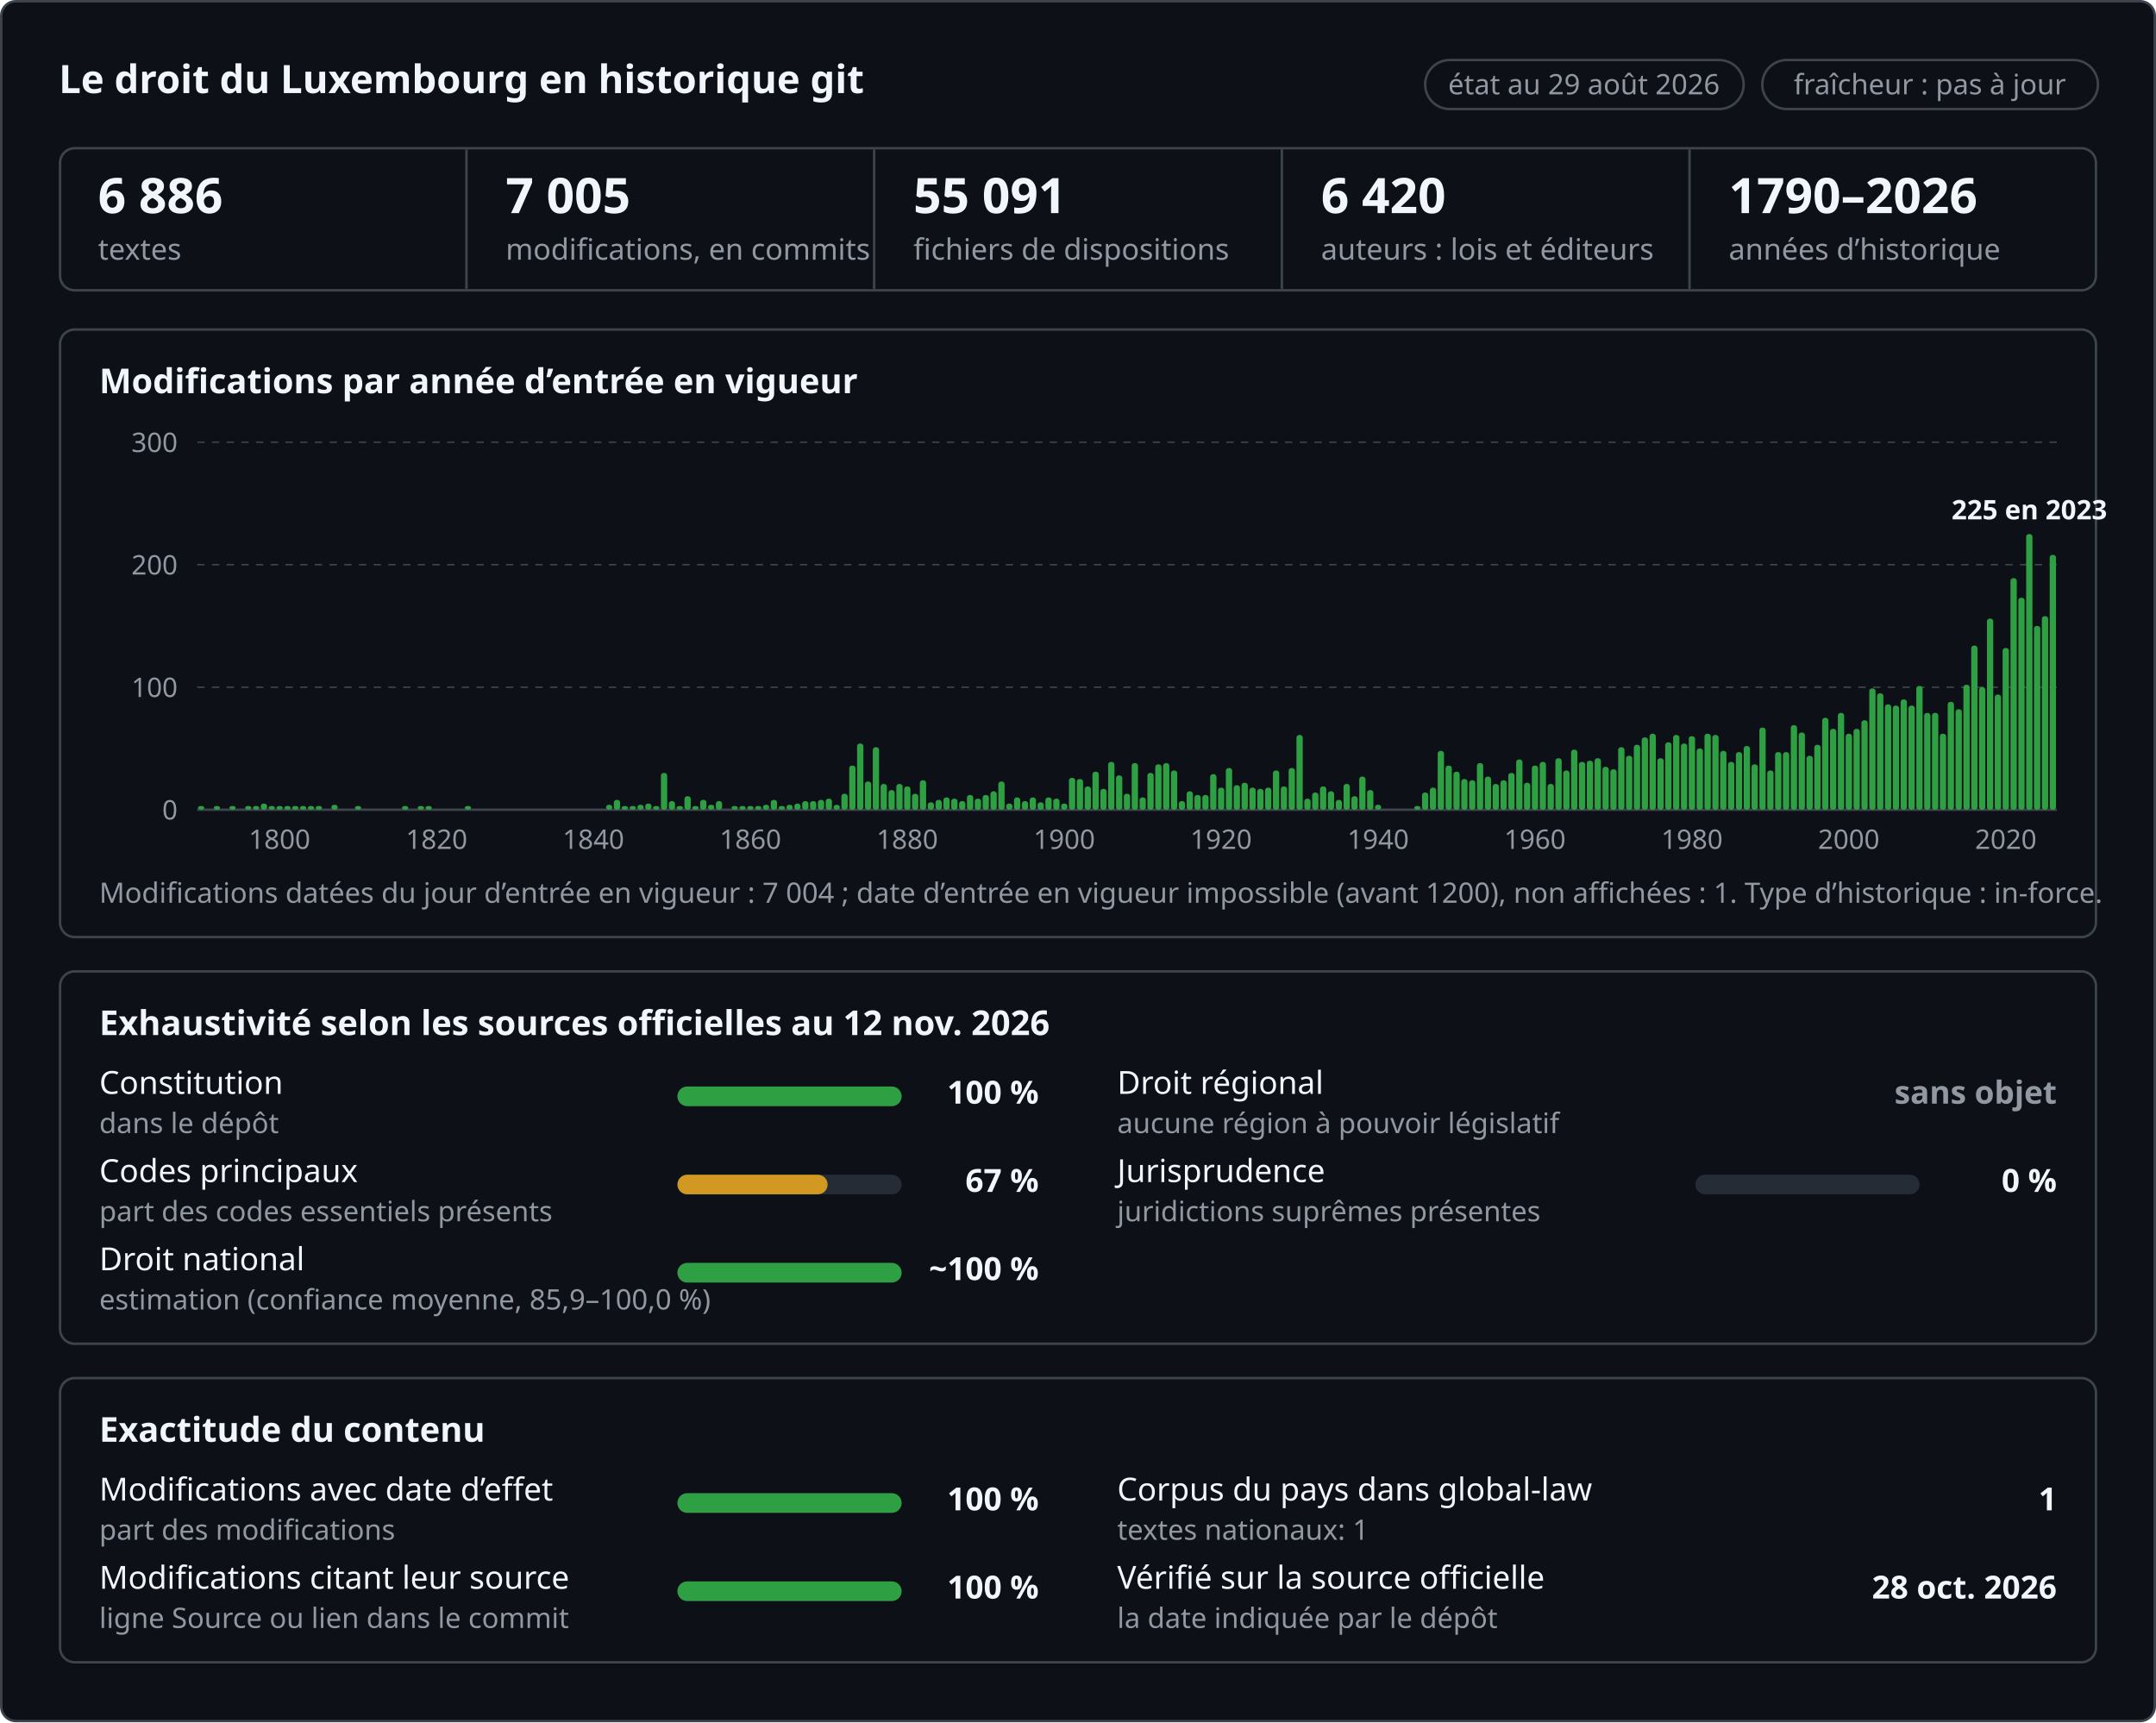
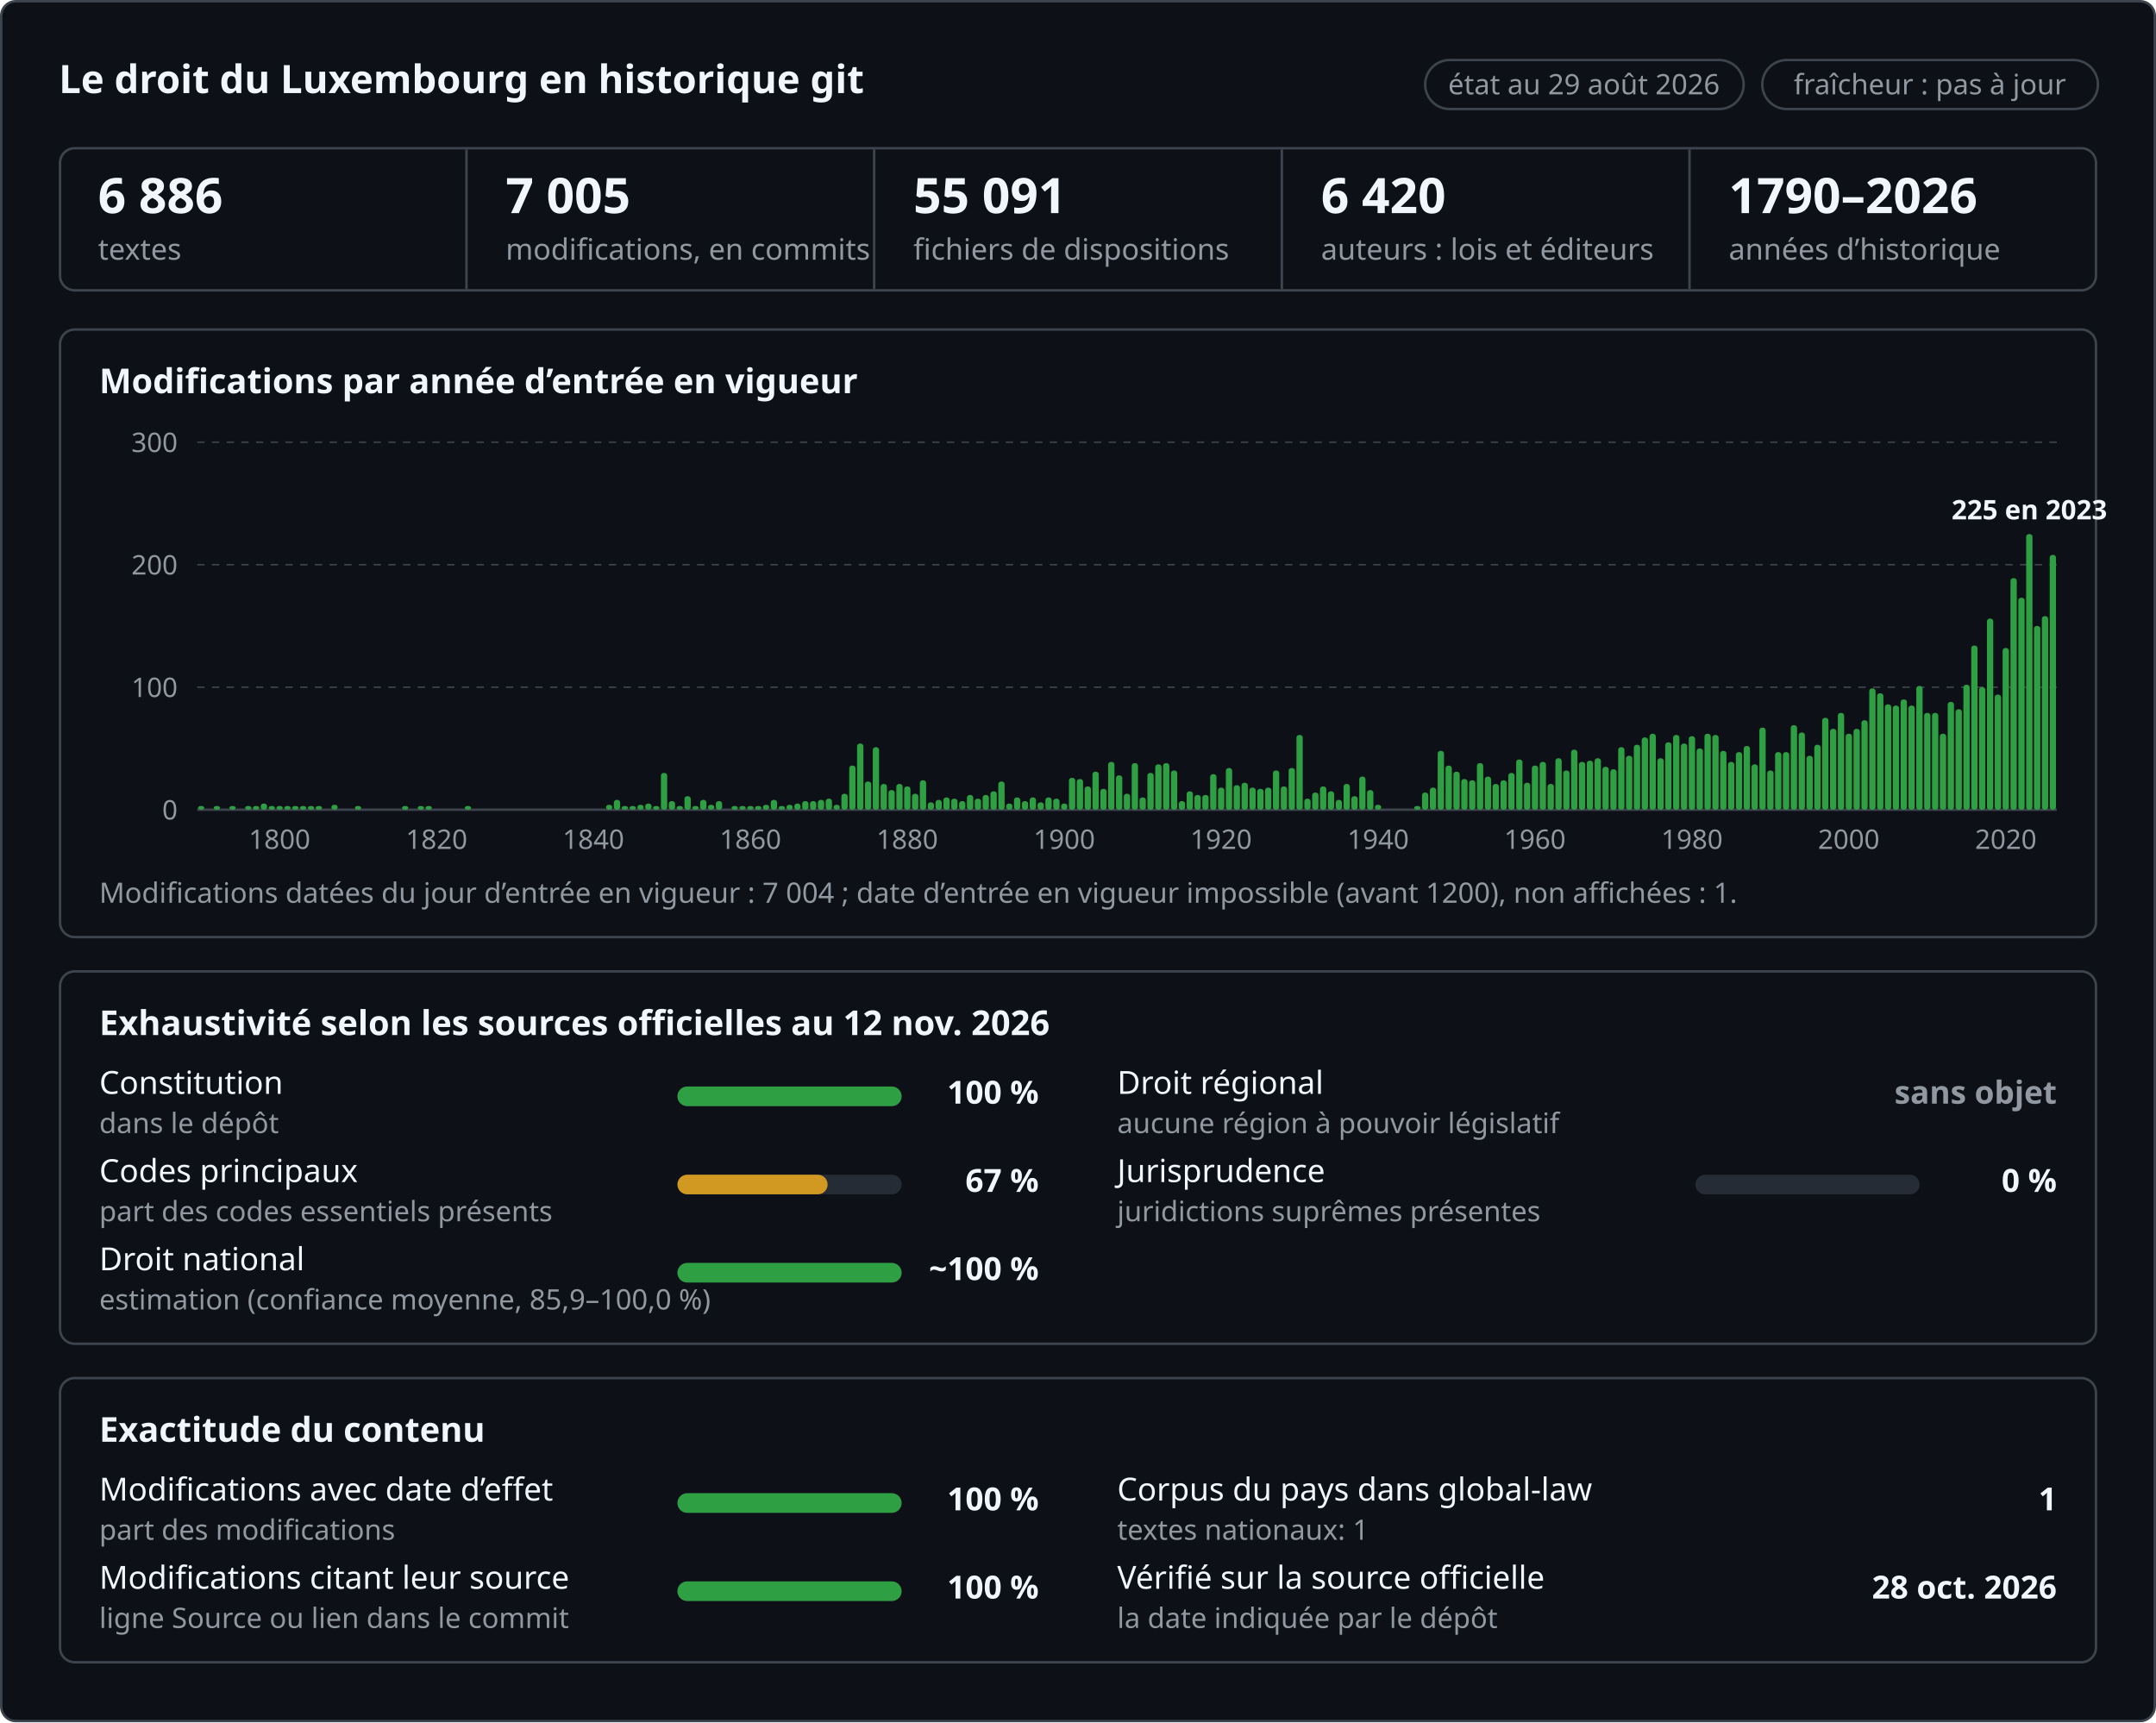
<svg xmlns="http://www.w3.org/2000/svg" width="880" height="703" viewBox="0 0 880 703" font-family="-apple-system,BlinkMacSystemFont,Segoe UI,Noto Sans,Helvetica,Arial,sans-serif">
  <rect x="0.5" y="0.5" width="879" height="702" rx="6" fill="#0d1117" stroke="#3d444d" />
  <text x="24" y="38" font-size="16" font-weight="600" fill="#f0f6fc">Le droit du Luxembourg en historique git</text>
  <rect x="581.7" y="24.5" width="130" height="20" rx="10" fill="none" stroke="#3d444d" />
  <text x="646.5" y="38.5" font-size="11.5" font-weight="500" text-anchor="middle" fill="#9198a1">état au 29 août 2026</text>
  <rect x="719.3" y="24.5" width="137" height="20" rx="10" fill="none" stroke="#3d444d" />
  <text x="787.7" y="38.5" font-size="11.5" font-weight="500" text-anchor="middle" fill="#9198a1">fraîcheur : pas à jour</text>
  <rect x="24.5" y="60.5" width="831" height="58" rx="6" fill="#0d1117" stroke="#3d444d" />
  <text x="40.0" y="87" font-size="20" font-weight="600" fill="#f0f6fc">6 886</text>
  <text x="40.0" y="106" font-size="12" fill="#9198a1">textes</text>
  <line x1="190.4" y1="61" x2="190.4" y2="118" stroke="#3d444d" />
  <text x="206.4" y="87" font-size="20" font-weight="600" fill="#f0f6fc">7 005</text>
  <text x="206.4" y="106" font-size="12" fill="#9198a1">modifications, en commits</text>
  <line x1="356.8" y1="61" x2="356.8" y2="118" stroke="#3d444d" />
  <text x="372.8" y="87" font-size="20" font-weight="600" fill="#f0f6fc">55 091</text>
  <text x="372.8" y="106" font-size="12" fill="#9198a1">fichiers de dispositions</text>
  <line x1="523.2" y1="61" x2="523.2" y2="118" stroke="#3d444d" />
  <text x="539.2" y="87" font-size="20" font-weight="600" fill="#f0f6fc">6 420</text>
  <text x="539.2" y="106" font-size="12" fill="#9198a1">auteurs : lois et éditeurs</text>
  <line x1="689.6" y1="61" x2="689.6" y2="118" stroke="#3d444d" />
  <text x="705.6" y="87" font-size="20" font-weight="600" fill="#f0f6fc">1790–2026</text>
  <text x="705.6" y="106" font-size="12" fill="#9198a1">années d’historique</text>
  <rect x="24.5" y="134.5" width="831" height="248" rx="6" fill="#0d1117" stroke="#3d444d" />
  <text x="40.5" y="160.5" font-size="14" font-weight="600" fill="#f0f6fc">Modifications par année d’entrée en vigueur</text>
  <line x1="80.5" y1="330.5" x2="839.5" y2="330.5" stroke="#3d444d" stroke-width="1" />
  <text x="72.5" y="334.5" font-size="11" text-anchor="end" fill="#9198a1">0</text>
  <line x1="80.5" y1="280.5" x2="839.5" y2="280.5" stroke="#3d444d" stroke-width="0.6" stroke-dasharray="3 3" />
  <text x="72.5" y="284.5" font-size="11" text-anchor="end" fill="#9198a1">100</text>
  <line x1="80.5" y1="230.5" x2="839.5" y2="230.5" stroke="#3d444d" stroke-width="0.6" stroke-dasharray="3 3" />
  <text x="72.5" y="234.5" font-size="11" text-anchor="end" fill="#9198a1">200</text>
  <line x1="80.5" y1="180.5" x2="839.5" y2="180.5" stroke="#3d444d" stroke-width="0.6" stroke-dasharray="3 3" />
  <text x="72.5" y="184.5" font-size="11" text-anchor="end" fill="#9198a1">300</text>
  <rect x="80.82" y="329.0" width="2.56" height="1.5" rx="1.1" fill="#2ea043" />
  <rect x="87.23" y="329.0" width="2.56" height="1.5" rx="1.1" fill="#2ea043" />
  <rect x="93.63" y="329.0" width="2.56" height="1.5" rx="1.1" fill="#2ea043" />
  <rect x="100.04" y="329.0" width="2.56" height="1.5" rx="1.1" fill="#2ea043" />
  <rect x="103.24" y="329.0" width="2.56" height="1.5" rx="1.1" fill="#2ea043" />
  <rect x="106.44" y="328.0" width="2.56" height="2.5" rx="1.1" fill="#2ea043" />
  <rect x="109.64" y="329.0" width="2.56" height="1.5" rx="1.1" fill="#2ea043" />
  <rect x="112.85" y="329.0" width="2.56" height="1.5" rx="1.1" fill="#2ea043" />
  <text x="114.1" y="346.5" font-size="11" text-anchor="middle" fill="#9198a1">1800</text>
  <rect x="116.05" y="329.0" width="2.56" height="1.5" rx="1.1" fill="#2ea043" />
  <rect x="119.25" y="329.0" width="2.56" height="1.5" rx="1.1" fill="#2ea043" />
  <rect x="122.45" y="329.0" width="2.56" height="1.5" rx="1.1" fill="#2ea043" />
  <rect x="125.66" y="329.0" width="2.56" height="1.5" rx="1.1" fill="#2ea043" />
  <rect x="128.86" y="329.0" width="2.56" height="1.5" rx="1.1" fill="#2ea043" />
  <rect x="135.26" y="328.5" width="2.56" height="2.0" rx="1.1" fill="#2ea043" />
  <rect x="144.87" y="329.0" width="2.56" height="1.5" rx="1.1" fill="#2ea043" />
  <rect x="164.09" y="329.0" width="2.56" height="1.5" rx="1.1" fill="#2ea043" />
  <rect x="170.49" y="329.0" width="2.56" height="1.5" rx="1.1" fill="#2ea043" />
  <rect x="173.69" y="329.0" width="2.56" height="1.5" rx="1.1" fill="#2ea043" />
  <text x="178.2" y="346.5" font-size="11" text-anchor="middle" fill="#9198a1">1820</text>
  <rect x="189.71" y="329.0" width="2.56" height="1.5" rx="1.1" fill="#2ea043" />
  <text x="242.2" y="346.5" font-size="11" text-anchor="middle" fill="#9198a1">1840</text>
  <rect x="247.35" y="328.5" width="2.56" height="2.0" rx="1.1" fill="#2ea043" />
  <rect x="250.55" y="326.5" width="2.56" height="4.0" rx="1.1" fill="#2ea043" />
  <rect x="253.76" y="329.0" width="2.56" height="1.5" rx="1.1" fill="#2ea043" />
  <rect x="256.96" y="329.0" width="2.56" height="1.5" rx="1.1" fill="#2ea043" />
  <rect x="260.16" y="328.5" width="2.56" height="2.0" rx="1.1" fill="#2ea043" />
  <rect x="263.36" y="328.0" width="2.56" height="2.5" rx="1.1" fill="#2ea043" />
  <rect x="266.57" y="329.0" width="2.56" height="1.5" rx="1.1" fill="#2ea043" />
  <rect x="269.77" y="315.5" width="2.56" height="15.0" rx="1.1" fill="#2ea043" />
  <rect x="272.97" y="327.0" width="2.56" height="3.5" rx="1.1" fill="#2ea043" />
  <rect x="276.17" y="329.0" width="2.56" height="1.5" rx="1.1" fill="#2ea043" />
  <rect x="279.38" y="325.0" width="2.56" height="5.5" rx="1.1" fill="#2ea043" />
  <rect x="282.58" y="329.0" width="2.56" height="1.5" rx="1.1" fill="#2ea043" />
  <rect x="285.78" y="326.5" width="2.56" height="4.0" rx="1.1" fill="#2ea043" />
  <rect x="288.98" y="328.5" width="2.56" height="2.0" rx="1.1" fill="#2ea043" />
  <rect x="292.19" y="327.0" width="2.56" height="3.5" rx="1.1" fill="#2ea043" />
  <rect x="298.59" y="329.0" width="2.56" height="1.5" rx="1.1" fill="#2ea043" />
  <rect x="301.79" y="329.0" width="2.56" height="1.5" rx="1.1" fill="#2ea043" />
  <rect x="305.00" y="329.0" width="2.56" height="1.5" rx="1.1" fill="#2ea043" />
  <text x="306.3" y="346.5" font-size="11" text-anchor="middle" fill="#9198a1">1860</text>
  <rect x="308.20" y="329.0" width="2.56" height="1.5" rx="1.1" fill="#2ea043" />
  <rect x="311.40" y="328.5" width="2.56" height="2.0" rx="1.1" fill="#2ea043" />
  <rect x="314.61" y="326.5" width="2.56" height="4.0" rx="1.1" fill="#2ea043" />
  <rect x="317.81" y="329.0" width="2.56" height="1.5" rx="1.1" fill="#2ea043" />
  <rect x="321.01" y="328.5" width="2.56" height="2.0" rx="1.1" fill="#2ea043" />
  <rect x="324.21" y="328.0" width="2.56" height="2.5" rx="1.1" fill="#2ea043" />
  <rect x="327.42" y="327.0" width="2.56" height="3.5" rx="1.1" fill="#2ea043" />
  <rect x="330.62" y="327.0" width="2.56" height="3.5" rx="1.1" fill="#2ea043" />
  <rect x="333.82" y="326.5" width="2.56" height="4.0" rx="1.1" fill="#2ea043" />
  <rect x="337.02" y="326.0" width="2.56" height="4.5" rx="1.1" fill="#2ea043" />
  <rect x="340.23" y="328.5" width="2.56" height="2.0" rx="1.1" fill="#2ea043" />
  <rect x="343.43" y="324.0" width="2.56" height="6.5" rx="1.1" fill="#2ea043" />
  <rect x="346.63" y="312.5" width="2.56" height="18.0" rx="1.1" fill="#2ea043" />
  <rect x="349.83" y="303.5" width="2.56" height="27.0" rx="1.1" fill="#2ea043" />
  <rect x="353.04" y="319.0" width="2.56" height="11.5" rx="1.1" fill="#2ea043" />
  <rect x="356.24" y="305.0" width="2.56" height="25.5" rx="1.1" fill="#2ea043" />
  <rect x="359.44" y="320.0" width="2.56" height="10.5" rx="1.1" fill="#2ea043" />
  <rect x="362.64" y="322.5" width="2.56" height="8.0" rx="1.1" fill="#2ea043" />
  <rect x="365.85" y="320.0" width="2.56" height="10.5" rx="1.1" fill="#2ea043" />
  <rect x="369.05" y="321.0" width="2.56" height="9.5" rx="1.1" fill="#2ea043" />
  <text x="370.3" y="346.5" font-size="11" text-anchor="middle" fill="#9198a1">1880</text>
  <rect x="372.25" y="324.0" width="2.56" height="6.5" rx="1.1" fill="#2ea043" />
  <rect x="375.45" y="318.5" width="2.56" height="12.0" rx="1.1" fill="#2ea043" />
  <rect x="378.66" y="327.5" width="2.56" height="3.0" rx="1.1" fill="#2ea043" />
  <rect x="381.86" y="326.5" width="2.56" height="4.0" rx="1.1" fill="#2ea043" />
  <rect x="385.06" y="325.5" width="2.56" height="5.0" rx="1.1" fill="#2ea043" />
  <rect x="388.26" y="326.0" width="2.56" height="4.5" rx="1.1" fill="#2ea043" />
  <rect x="391.47" y="327.0" width="2.56" height="3.5" rx="1.1" fill="#2ea043" />
  <rect x="394.67" y="324.5" width="2.56" height="6.0" rx="1.1" fill="#2ea043" />
  <rect x="397.87" y="326.0" width="2.56" height="4.5" rx="1.1" fill="#2ea043" />
  <rect x="401.07" y="324.5" width="2.56" height="6.0" rx="1.1" fill="#2ea043" />
  <rect x="404.28" y="323.0" width="2.56" height="7.5" rx="1.1" fill="#2ea043" />
  <rect x="407.48" y="319.0" width="2.56" height="11.5" rx="1.1" fill="#2ea043" />
  <rect x="410.68" y="328.0" width="2.56" height="2.5" rx="1.1" fill="#2ea043" />
  <rect x="413.88" y="325.5" width="2.56" height="5.0" rx="1.1" fill="#2ea043" />
  <rect x="417.09" y="327.0" width="2.56" height="3.5" rx="1.1" fill="#2ea043" />
  <rect x="420.29" y="325.5" width="2.56" height="5.0" rx="1.1" fill="#2ea043" />
  <rect x="423.49" y="327.5" width="2.56" height="3.0" rx="1.1" fill="#2ea043" />
  <rect x="426.69" y="325.5" width="2.56" height="5.0" rx="1.1" fill="#2ea043" />
  <rect x="429.90" y="326.0" width="2.56" height="4.5" rx="1.1" fill="#2ea043" />
  <rect x="433.10" y="328.0" width="2.56" height="2.5" rx="1.1" fill="#2ea043" />
  <text x="434.4" y="346.5" font-size="11" text-anchor="middle" fill="#9198a1">1900</text>
  <rect x="436.30" y="317.5" width="2.56" height="13.0" rx="1.1" fill="#2ea043" />
  <rect x="439.50" y="318.0" width="2.56" height="12.5" rx="1.1" fill="#2ea043" />
  <rect x="442.71" y="321.0" width="2.56" height="9.5" rx="1.1" fill="#2ea043" />
  <rect x="445.91" y="315.0" width="2.56" height="15.5" rx="1.1" fill="#2ea043" />
  <rect x="449.11" y="322.0" width="2.56" height="8.5" rx="1.1" fill="#2ea043" />
  <rect x="452.31" y="311.0" width="2.56" height="19.5" rx="1.1" fill="#2ea043" />
  <rect x="455.52" y="316.5" width="2.56" height="14.0" rx="1.1" fill="#2ea043" />
  <rect x="458.72" y="324.0" width="2.56" height="6.5" rx="1.1" fill="#2ea043" />
  <rect x="461.92" y="311.5" width="2.56" height="19.0" rx="1.1" fill="#2ea043" />
  <rect x="465.12" y="325.5" width="2.56" height="5.0" rx="1.1" fill="#2ea043" />
  <rect x="468.33" y="315.5" width="2.56" height="15.0" rx="1.1" fill="#2ea043" />
  <rect x="471.53" y="312.0" width="2.56" height="18.5" rx="1.1" fill="#2ea043" />
  <rect x="474.73" y="311.5" width="2.56" height="19.0" rx="1.1" fill="#2ea043" />
  <rect x="477.93" y="314.5" width="2.56" height="16.0" rx="1.1" fill="#2ea043" />
  <rect x="481.14" y="327.0" width="2.56" height="3.5" rx="1.1" fill="#2ea043" />
  <rect x="484.34" y="323.0" width="2.56" height="7.5" rx="1.1" fill="#2ea043" />
  <rect x="487.54" y="324.5" width="2.56" height="6.0" rx="1.1" fill="#2ea043" />
  <rect x="490.74" y="324.5" width="2.56" height="6.0" rx="1.1" fill="#2ea043" />
  <rect x="493.95" y="316.0" width="2.56" height="14.5" rx="1.1" fill="#2ea043" />
  <rect x="497.15" y="321.5" width="2.56" height="9.0" rx="1.1" fill="#2ea043" />
  <text x="498.4" y="346.5" font-size="11" text-anchor="middle" fill="#9198a1">1920</text>
  <rect x="500.35" y="313.5" width="2.56" height="17.0" rx="1.1" fill="#2ea043" />
  <rect x="503.55" y="320.5" width="2.56" height="10.0" rx="1.1" fill="#2ea043" />
  <rect x="506.76" y="319.5" width="2.56" height="11.0" rx="1.1" fill="#2ea043" />
  <rect x="509.96" y="321.5" width="2.56" height="9.0" rx="1.1" fill="#2ea043" />
  <rect x="513.16" y="322.0" width="2.56" height="8.5" rx="1.1" fill="#2ea043" />
  <rect x="516.36" y="321.5" width="2.56" height="9.0" rx="1.1" fill="#2ea043" />
  <rect x="519.57" y="314.5" width="2.56" height="16.0" rx="1.1" fill="#2ea043" />
  <rect x="522.77" y="321.0" width="2.56" height="9.5" rx="1.1" fill="#2ea043" />
  <rect x="525.97" y="313.5" width="2.56" height="17.0" rx="1.1" fill="#2ea043" />
  <rect x="529.17" y="300.0" width="2.56" height="30.5" rx="1.1" fill="#2ea043" />
  <rect x="532.38" y="326.0" width="2.56" height="4.5" rx="1.1" fill="#2ea043" />
  <rect x="535.58" y="323.5" width="2.56" height="7.0" rx="1.1" fill="#2ea043" />
  <rect x="538.78" y="321.0" width="2.56" height="9.5" rx="1.1" fill="#2ea043" />
  <rect x="541.98" y="323.0" width="2.56" height="7.5" rx="1.1" fill="#2ea043" />
  <rect x="545.19" y="326.5" width="2.56" height="4.0" rx="1.1" fill="#2ea043" />
  <rect x="548.39" y="320.0" width="2.56" height="10.5" rx="1.1" fill="#2ea043" />
  <rect x="551.59" y="325.0" width="2.56" height="5.5" rx="1.1" fill="#2ea043" />
  <rect x="554.79" y="317.0" width="2.56" height="13.5" rx="1.1" fill="#2ea043" />
  <rect x="558.00" y="322.5" width="2.56" height="8.0" rx="1.1" fill="#2ea043" />
  <rect x="561.20" y="328.5" width="2.56" height="2.0" rx="1.1" fill="#2ea043" />
  <text x="562.5" y="346.5" font-size="11" text-anchor="middle" fill="#9198a1">1940</text>
  <rect x="577.21" y="329.0" width="2.56" height="1.5" rx="1.1" fill="#2ea043" />
  <rect x="580.42" y="323.5" width="2.56" height="7.0" rx="1.1" fill="#2ea043" />
  <rect x="583.62" y="321.5" width="2.56" height="9.0" rx="1.1" fill="#2ea043" />
  <rect x="586.82" y="306.5" width="2.56" height="24.0" rx="1.1" fill="#2ea043" />
  <rect x="590.02" y="312.5" width="2.56" height="18.0" rx="1.1" fill="#2ea043" />
  <rect x="593.23" y="315.0" width="2.56" height="15.5" rx="1.1" fill="#2ea043" />
  <rect x="596.43" y="318.0" width="2.56" height="12.5" rx="1.1" fill="#2ea043" />
  <rect x="599.63" y="318.5" width="2.56" height="12.0" rx="1.1" fill="#2ea043" />
  <rect x="602.83" y="311.5" width="2.56" height="19.0" rx="1.1" fill="#2ea043" />
  <rect x="606.04" y="317.0" width="2.56" height="13.5" rx="1.1" fill="#2ea043" />
  <rect x="609.24" y="320.0" width="2.56" height="10.5" rx="1.1" fill="#2ea043" />
  <rect x="612.44" y="318.5" width="2.56" height="12.0" rx="1.1" fill="#2ea043" />
  <rect x="615.64" y="315.5" width="2.56" height="15.0" rx="1.1" fill="#2ea043" />
  <rect x="618.85" y="310.0" width="2.56" height="20.5" rx="1.1" fill="#2ea043" />
  <rect x="622.05" y="319.5" width="2.56" height="11.0" rx="1.1" fill="#2ea043" />
  <rect x="625.25" y="312.5" width="2.56" height="18.0" rx="1.1" fill="#2ea043" />
  <text x="626.5" y="346.5" font-size="11" text-anchor="middle" fill="#9198a1">1960</text>
  <rect x="628.45" y="311.0" width="2.56" height="19.5" rx="1.1" fill="#2ea043" />
  <rect x="631.66" y="320.0" width="2.56" height="10.5" rx="1.1" fill="#2ea043" />
  <rect x="634.86" y="309.5" width="2.56" height="21.0" rx="1.1" fill="#2ea043" />
  <rect x="638.06" y="314.5" width="2.56" height="16.0" rx="1.1" fill="#2ea043" />
  <rect x="641.26" y="306.0" width="2.56" height="24.5" rx="1.1" fill="#2ea043" />
  <rect x="644.47" y="311.0" width="2.56" height="19.5" rx="1.1" fill="#2ea043" />
  <rect x="647.67" y="310.5" width="2.56" height="20.0" rx="1.1" fill="#2ea043" />
  <rect x="650.87" y="309.5" width="2.56" height="21.0" rx="1.1" fill="#2ea043" />
  <rect x="654.07" y="313.0" width="2.56" height="17.5" rx="1.1" fill="#2ea043" />
  <rect x="657.28" y="314.0" width="2.56" height="16.5" rx="1.1" fill="#2ea043" />
  <rect x="660.48" y="305.0" width="2.56" height="25.5" rx="1.1" fill="#2ea043" />
  <rect x="663.68" y="308.5" width="2.56" height="22.0" rx="1.1" fill="#2ea043" />
  <rect x="666.88" y="304.0" width="2.56" height="26.5" rx="1.1" fill="#2ea043" />
  <rect x="670.09" y="301.0" width="2.56" height="29.5" rx="1.1" fill="#2ea043" />
  <rect x="673.29" y="299.5" width="2.56" height="31.0" rx="1.1" fill="#2ea043" />
  <rect x="676.49" y="309.5" width="2.56" height="21.0" rx="1.1" fill="#2ea043" />
  <rect x="679.69" y="303.0" width="2.56" height="27.5" rx="1.1" fill="#2ea043" />
  <rect x="682.90" y="300.0" width="2.56" height="30.5" rx="1.1" fill="#2ea043" />
  <rect x="686.10" y="303.5" width="2.56" height="27.0" rx="1.1" fill="#2ea043" />
  <rect x="689.30" y="300.5" width="2.56" height="30.0" rx="1.1" fill="#2ea043" />
  <text x="690.6" y="346.5" font-size="11" text-anchor="middle" fill="#9198a1">1980</text>
  <rect x="692.50" y="305.5" width="2.56" height="25.0" rx="1.1" fill="#2ea043" />
  <rect x="695.71" y="299.5" width="2.56" height="31.0" rx="1.1" fill="#2ea043" />
  <rect x="698.91" y="300.0" width="2.56" height="30.5" rx="1.1" fill="#2ea043" />
  <rect x="702.11" y="306.5" width="2.56" height="24.0" rx="1.1" fill="#2ea043" />
  <rect x="705.31" y="311.0" width="2.56" height="19.5" rx="1.1" fill="#2ea043" />
  <rect x="708.52" y="307.0" width="2.56" height="23.5" rx="1.1" fill="#2ea043" />
  <rect x="711.72" y="304.5" width="2.56" height="26.0" rx="1.1" fill="#2ea043" />
  <rect x="714.92" y="312.0" width="2.56" height="18.5" rx="1.1" fill="#2ea043" />
  <rect x="718.12" y="297.0" width="2.56" height="33.5" rx="1.1" fill="#2ea043" />
  <rect x="721.33" y="314.5" width="2.56" height="16.0" rx="1.1" fill="#2ea043" />
  <rect x="724.53" y="307.0" width="2.56" height="23.5" rx="1.1" fill="#2ea043" />
  <rect x="727.73" y="307.0" width="2.56" height="23.5" rx="1.1" fill="#2ea043" />
  <rect x="730.93" y="296.0" width="2.56" height="34.5" rx="1.1" fill="#2ea043" />
  <rect x="734.14" y="299.0" width="2.56" height="31.5" rx="1.1" fill="#2ea043" />
  <rect x="737.34" y="308.5" width="2.56" height="22.0" rx="1.1" fill="#2ea043" />
  <rect x="740.54" y="304.0" width="2.56" height="26.5" rx="1.1" fill="#2ea043" />
  <rect x="743.74" y="293.0" width="2.56" height="37.5" rx="1.1" fill="#2ea043" />
  <rect x="746.95" y="297.5" width="2.56" height="33.0" rx="1.1" fill="#2ea043" />
  <rect x="750.15" y="291.0" width="2.56" height="39.5" rx="1.1" fill="#2ea043" />
  <rect x="753.35" y="299.5" width="2.56" height="31.0" rx="1.1" fill="#2ea043" />
  <text x="754.6" y="346.5" font-size="11" text-anchor="middle" fill="#9198a1">2000</text>
  <rect x="756.55" y="297.5" width="2.56" height="33.0" rx="1.1" fill="#2ea043" />
  <rect x="759.76" y="294.0" width="2.56" height="36.5" rx="1.1" fill="#2ea043" />
  <rect x="762.96" y="281.0" width="2.56" height="49.5" rx="1.1" fill="#2ea043" />
  <rect x="766.16" y="283.0" width="2.56" height="47.5" rx="1.1" fill="#2ea043" />
  <rect x="769.36" y="287.5" width="2.56" height="43.0" rx="1.1" fill="#2ea043" />
  <rect x="772.57" y="288.0" width="2.56" height="42.5" rx="1.1" fill="#2ea043" />
  <rect x="775.77" y="285.5" width="2.56" height="45.0" rx="1.1" fill="#2ea043" />
  <rect x="778.97" y="288.0" width="2.56" height="42.5" rx="1.1" fill="#2ea043" />
  <rect x="782.17" y="280.0" width="2.56" height="50.5" rx="1.1" fill="#2ea043" />
  <rect x="785.38" y="291.0" width="2.56" height="39.5" rx="1.1" fill="#2ea043" />
  <rect x="788.58" y="291.0" width="2.56" height="39.5" rx="1.1" fill="#2ea043" />
  <rect x="791.78" y="299.5" width="2.56" height="31.0" rx="1.1" fill="#2ea043" />
  <rect x="794.98" y="286.5" width="2.56" height="44.0" rx="1.1" fill="#2ea043" />
  <rect x="798.19" y="289.5" width="2.56" height="41.0" rx="1.1" fill="#2ea043" />
  <rect x="801.39" y="279.5" width="2.56" height="51.0" rx="1.1" fill="#2ea043" />
  <rect x="804.59" y="263.5" width="2.56" height="67.0" rx="1.1" fill="#2ea043" />
  <rect x="807.79" y="280.5" width="2.56" height="50.0" rx="1.1" fill="#2ea043" />
  <rect x="811.00" y="252.5" width="2.56" height="78.0" rx="1.1" fill="#2ea043" />
  <rect x="814.20" y="283.5" width="2.56" height="47.0" rx="1.1" fill="#2ea043" />
  <rect x="817.40" y="264.5" width="2.56" height="66.0" rx="1.1" fill="#2ea043" />
  <text x="818.7" y="346.5" font-size="11" text-anchor="middle" fill="#9198a1">2020</text>
  <rect x="820.61" y="236.0" width="2.56" height="94.5" rx="1.1" fill="#2ea043" />
  <rect x="823.81" y="244.0" width="2.56" height="86.5" rx="1.1" fill="#2ea043" />
  <rect x="827.01" y="218.0" width="2.56" height="112.5" rx="1.1" fill="#2ea043" />
  <text x="828.3" y="212.0" font-size="11" font-weight="600" text-anchor="middle" fill="#f0f6fc">225 en 2023</text>
  <rect x="830.21" y="255.5" width="2.56" height="75.0" rx="1.1" fill="#2ea043" />
  <rect x="833.42" y="251.5" width="2.56" height="79.0" rx="1.1" fill="#2ea043" />
  <rect x="836.62" y="226.5" width="2.56" height="104.0" rx="1.1" fill="#2ea043" />
-   <text x="40.5" y="368.5" font-size="11.5" fill="#9198a1" textLength="799" lengthAdjust="spacingAndGlyphs">Modifications datées du jour d’entrée en vigueur : 7 004 ; date d’entrée en vigueur impossible (avant 1200), non affichées : 1. Type d’historique : in-force.</text>
+   <text x="40.5" y="368.5" font-size="11.5" fill="#9198a1">Modifications datées du jour d’entrée en vigueur : 7 004 ; date d’entrée en vigueur impossible (avant 1200), non affichées : 1.</text>
  <rect x="24.5" y="396.5" width="831" height="152" rx="6" fill="#0d1117" stroke="#3d444d" />
  <text x="40.5" y="422.5" font-size="14" font-weight="600" fill="#f0f6fc">Exhaustivité selon les sources officielles au 12 nov. 2026</text>
  <text x="40.5" y="446.5" font-size="13" fill="#f0f6fc">Constitution</text>
  <text x="40.5" y="462.5" font-size="11.5" fill="#9198a1">dans le dépôt</text>
  <g>
    <rect x="276.5" y="443.5" width="91.5" height="8" rx="4" fill="#262c36" />
    <rect x="276.5" y="443.5" width="91.5" height="8" rx="4" fill="#2ea043" />
  </g>
  <text x="424.0" y="450.5" font-size="13" font-weight="600" text-anchor="end" fill="#f0f6fc">100 %</text>
  <text x="40.5" y="482.5" font-size="13" fill="#f0f6fc">Codes principaux</text>
  <text x="40.5" y="498.5" font-size="11.5" fill="#9198a1">part des codes essentiels présents</text>
  <g>
    <rect x="276.5" y="479.5" width="91.5" height="8" rx="4" fill="#262c36" />
    <rect x="276.5" y="479.5" width="61.3" height="8" rx="4" fill="#d29922" />
  </g>
  <text x="424.0" y="486.5" font-size="13" font-weight="600" text-anchor="end" fill="#f0f6fc">67 %</text>
  <text x="40.5" y="518.5" font-size="13" fill="#f0f6fc">Droit national</text>
  <text x="40.5" y="534.5" font-size="11.5" fill="#9198a1">estimation (confiance moyenne, 85,9–100,0 %)</text>
  <g>
    <rect x="276.5" y="515.5" width="91.5" height="8" rx="4" fill="#262c36" />
    <rect x="276.5" y="515.5" width="91.5" height="8" rx="4" fill="#2ea043" />
  </g>
  <text x="424.0" y="522.5" font-size="13" font-weight="600" text-anchor="end" fill="#f0f6fc">~100 %</text>
  <text x="456.0" y="446.5" font-size="13" fill="#f0f6fc">Droit régional</text>
  <text x="456.0" y="462.5" font-size="11.5" fill="#9198a1">aucune région à pouvoir législatif</text>
  <text x="839.5" y="450.5" font-size="13" font-weight="600" text-anchor="end" fill="#9198a1">sans objet</text>
  <text x="456.0" y="482.5" font-size="13" fill="#f0f6fc">Jurisprudence</text>
  <text x="456.0" y="498.5" font-size="11.5" fill="#9198a1">juridictions suprêmes présentes</text>
  <g>
    <rect x="692.0" y="479.5" width="91.5" height="8" rx="4" fill="#262c36" />
  </g>
  <text x="839.5" y="486.5" font-size="13" font-weight="600" text-anchor="end" fill="#f0f6fc">0 %</text>
  <rect x="24.5" y="562.5" width="831" height="116" rx="6" fill="#0d1117" stroke="#3d444d" />
  <text x="40.5" y="588.5" font-size="14" font-weight="600" fill="#f0f6fc">Exactitude du contenu</text>
  <text x="40.5" y="612.5" font-size="13" fill="#f0f6fc">Modifications avec date d’effet</text>
  <text x="40.5" y="628.5" font-size="11.5" fill="#9198a1">part des modifications</text>
  <g>
    <rect x="276.5" y="609.5" width="91.5" height="8" rx="4" fill="#262c36" />
    <rect x="276.5" y="609.5" width="91.5" height="8" rx="4" fill="#2ea043" />
  </g>
  <text x="424.0" y="616.5" font-size="13" font-weight="600" text-anchor="end" fill="#f0f6fc">100 %</text>
  <text x="40.5" y="648.5" font-size="13" fill="#f0f6fc">Modifications citant leur source</text>
  <text x="40.5" y="664.5" font-size="11.5" fill="#9198a1">ligne Source ou lien dans le commit</text>
  <g>
    <rect x="276.5" y="645.5" width="91.5" height="8" rx="4" fill="#262c36" />
    <rect x="276.5" y="645.5" width="91.5" height="8" rx="4" fill="#2ea043" />
  </g>
  <text x="424.0" y="652.5" font-size="13" font-weight="600" text-anchor="end" fill="#f0f6fc">100 %</text>
  <text x="456.0" y="612.5" font-size="13" fill="#f0f6fc">Corpus du pays dans global-law</text>
  <text x="456.0" y="628.5" font-size="11.5" fill="#9198a1">textes nationaux: 1</text>
  <text x="839.5" y="616.5" font-size="13" font-weight="600" text-anchor="end" fill="#f0f6fc">1</text>
  <text x="456.0" y="648.5" font-size="13" fill="#f0f6fc">Vérifié sur la source officielle</text>
  <text x="456.0" y="664.5" font-size="11.5" fill="#9198a1">la date indiquée par le dépôt</text>
  <text x="839.5" y="652.5" font-size="13" font-weight="600" text-anchor="end" fill="#f0f6fc">28 oct. 2026</text>
</svg>
